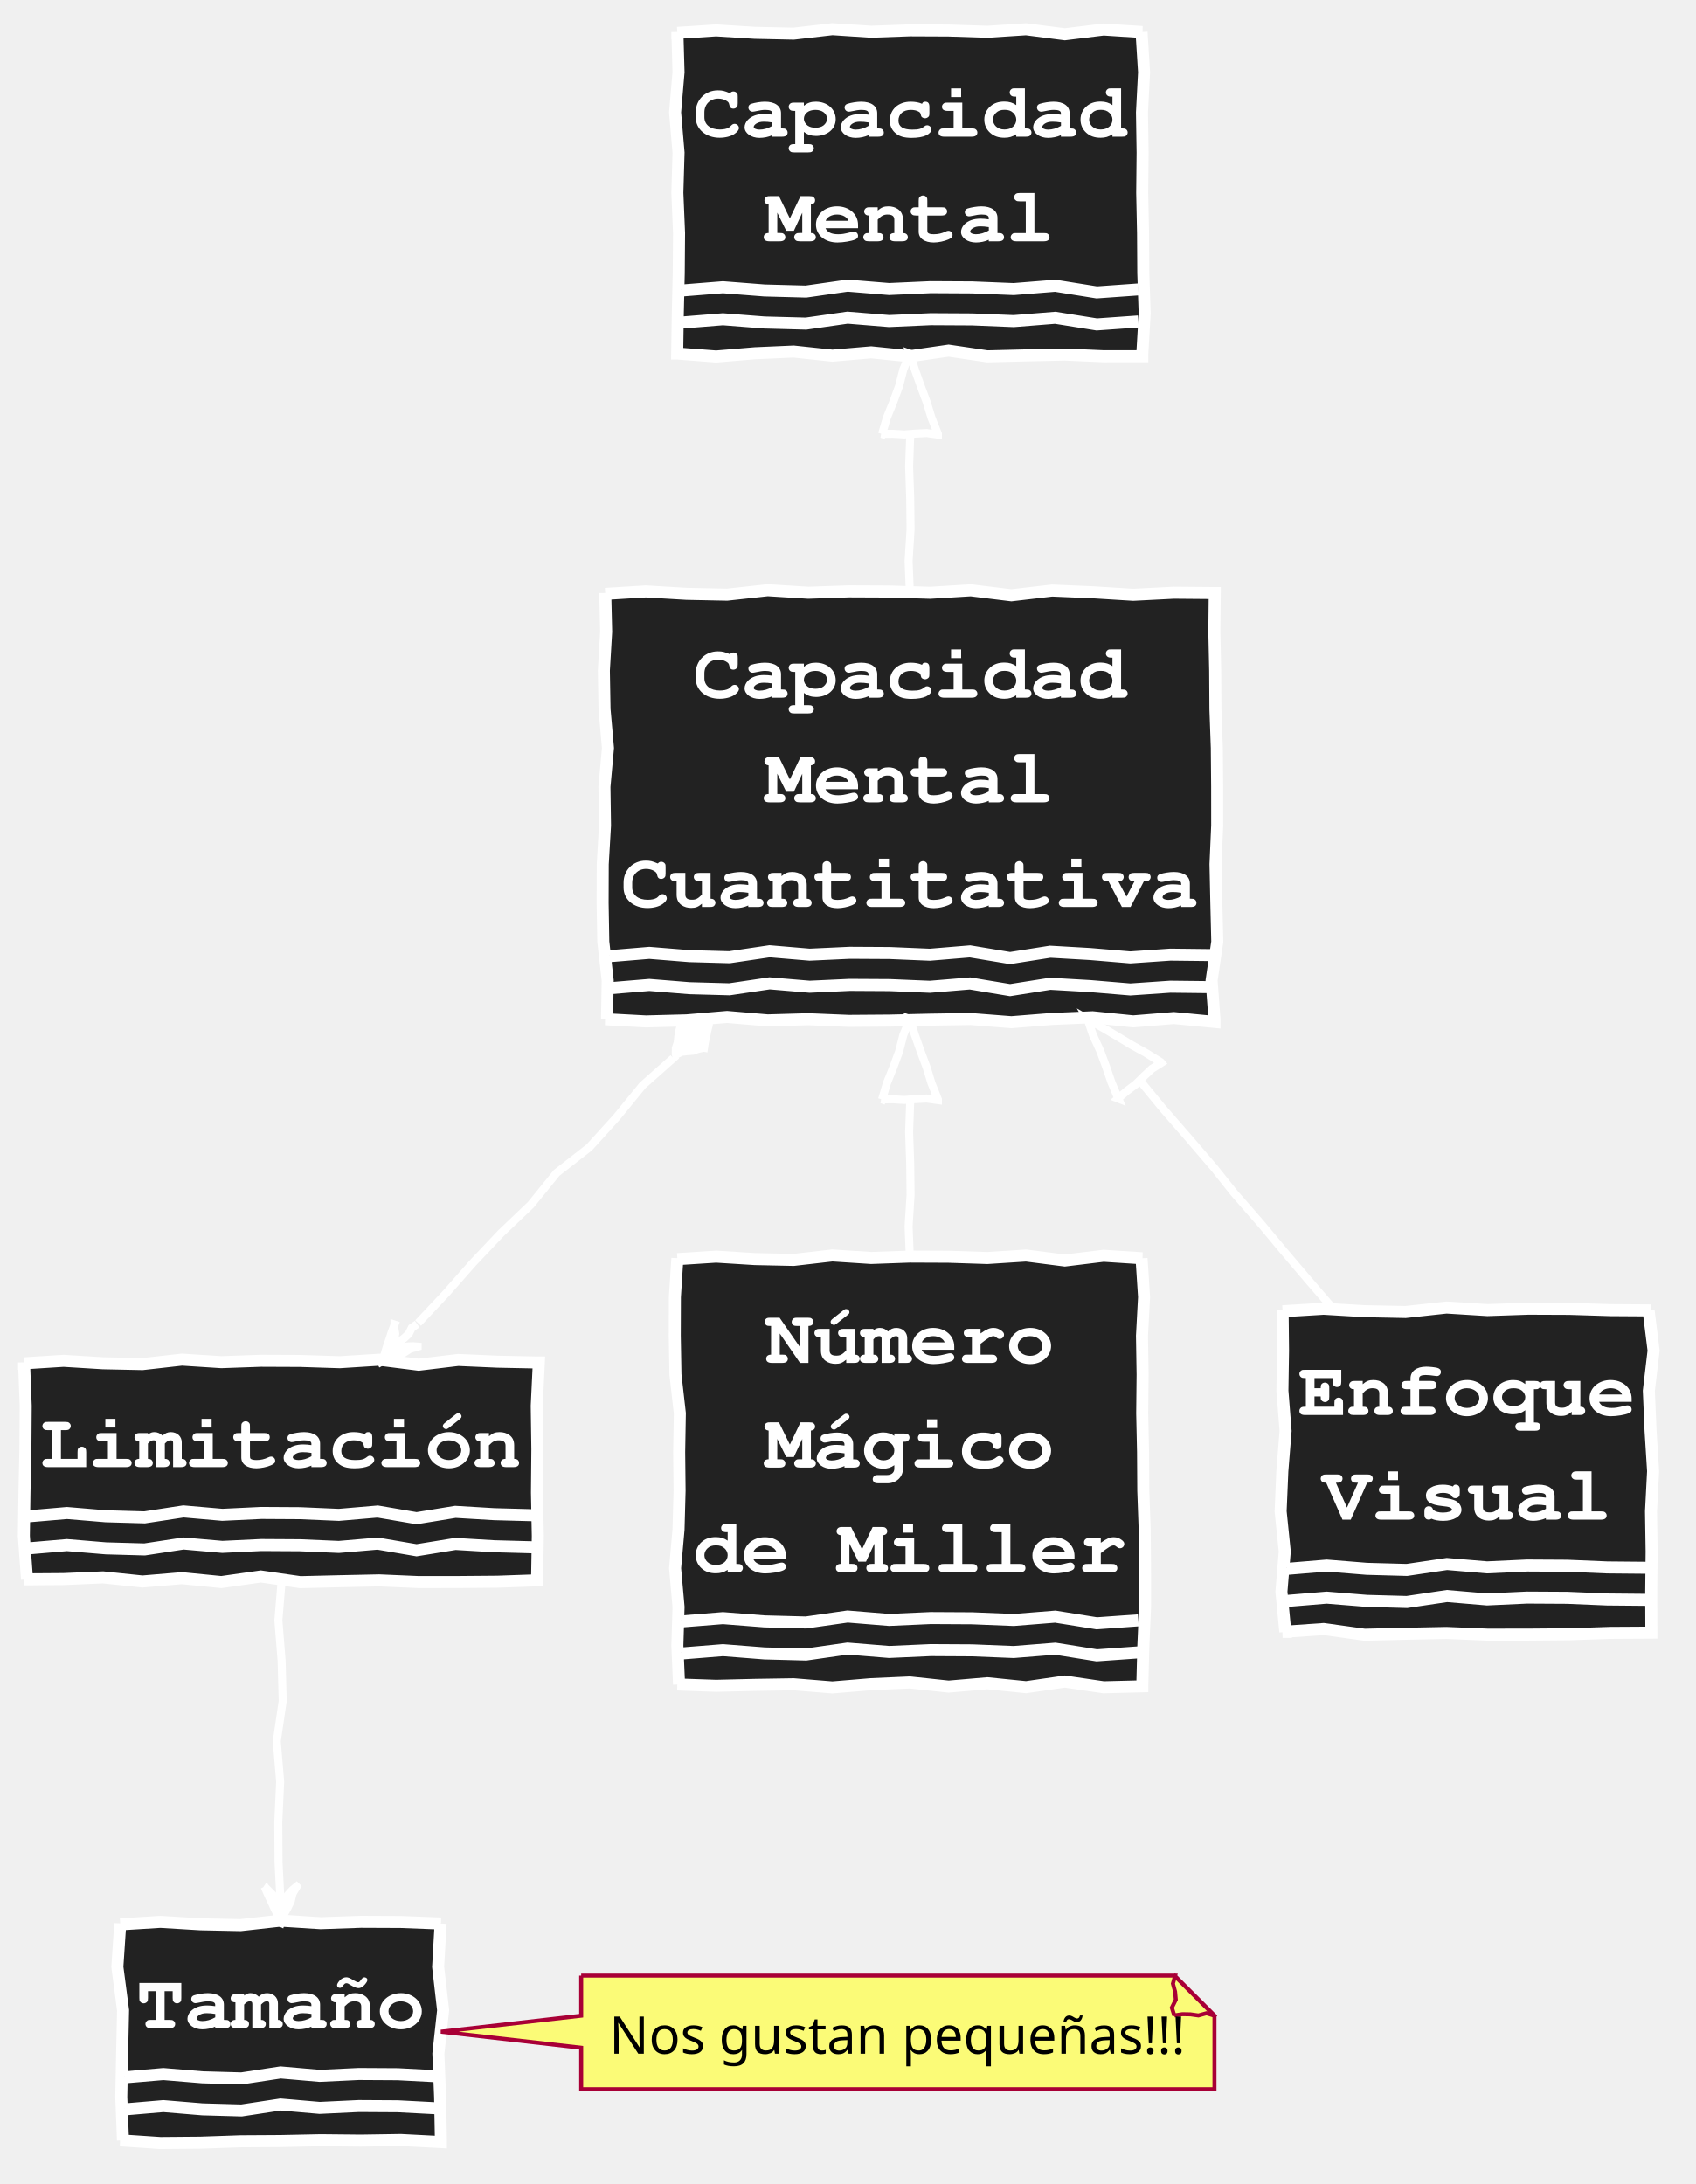
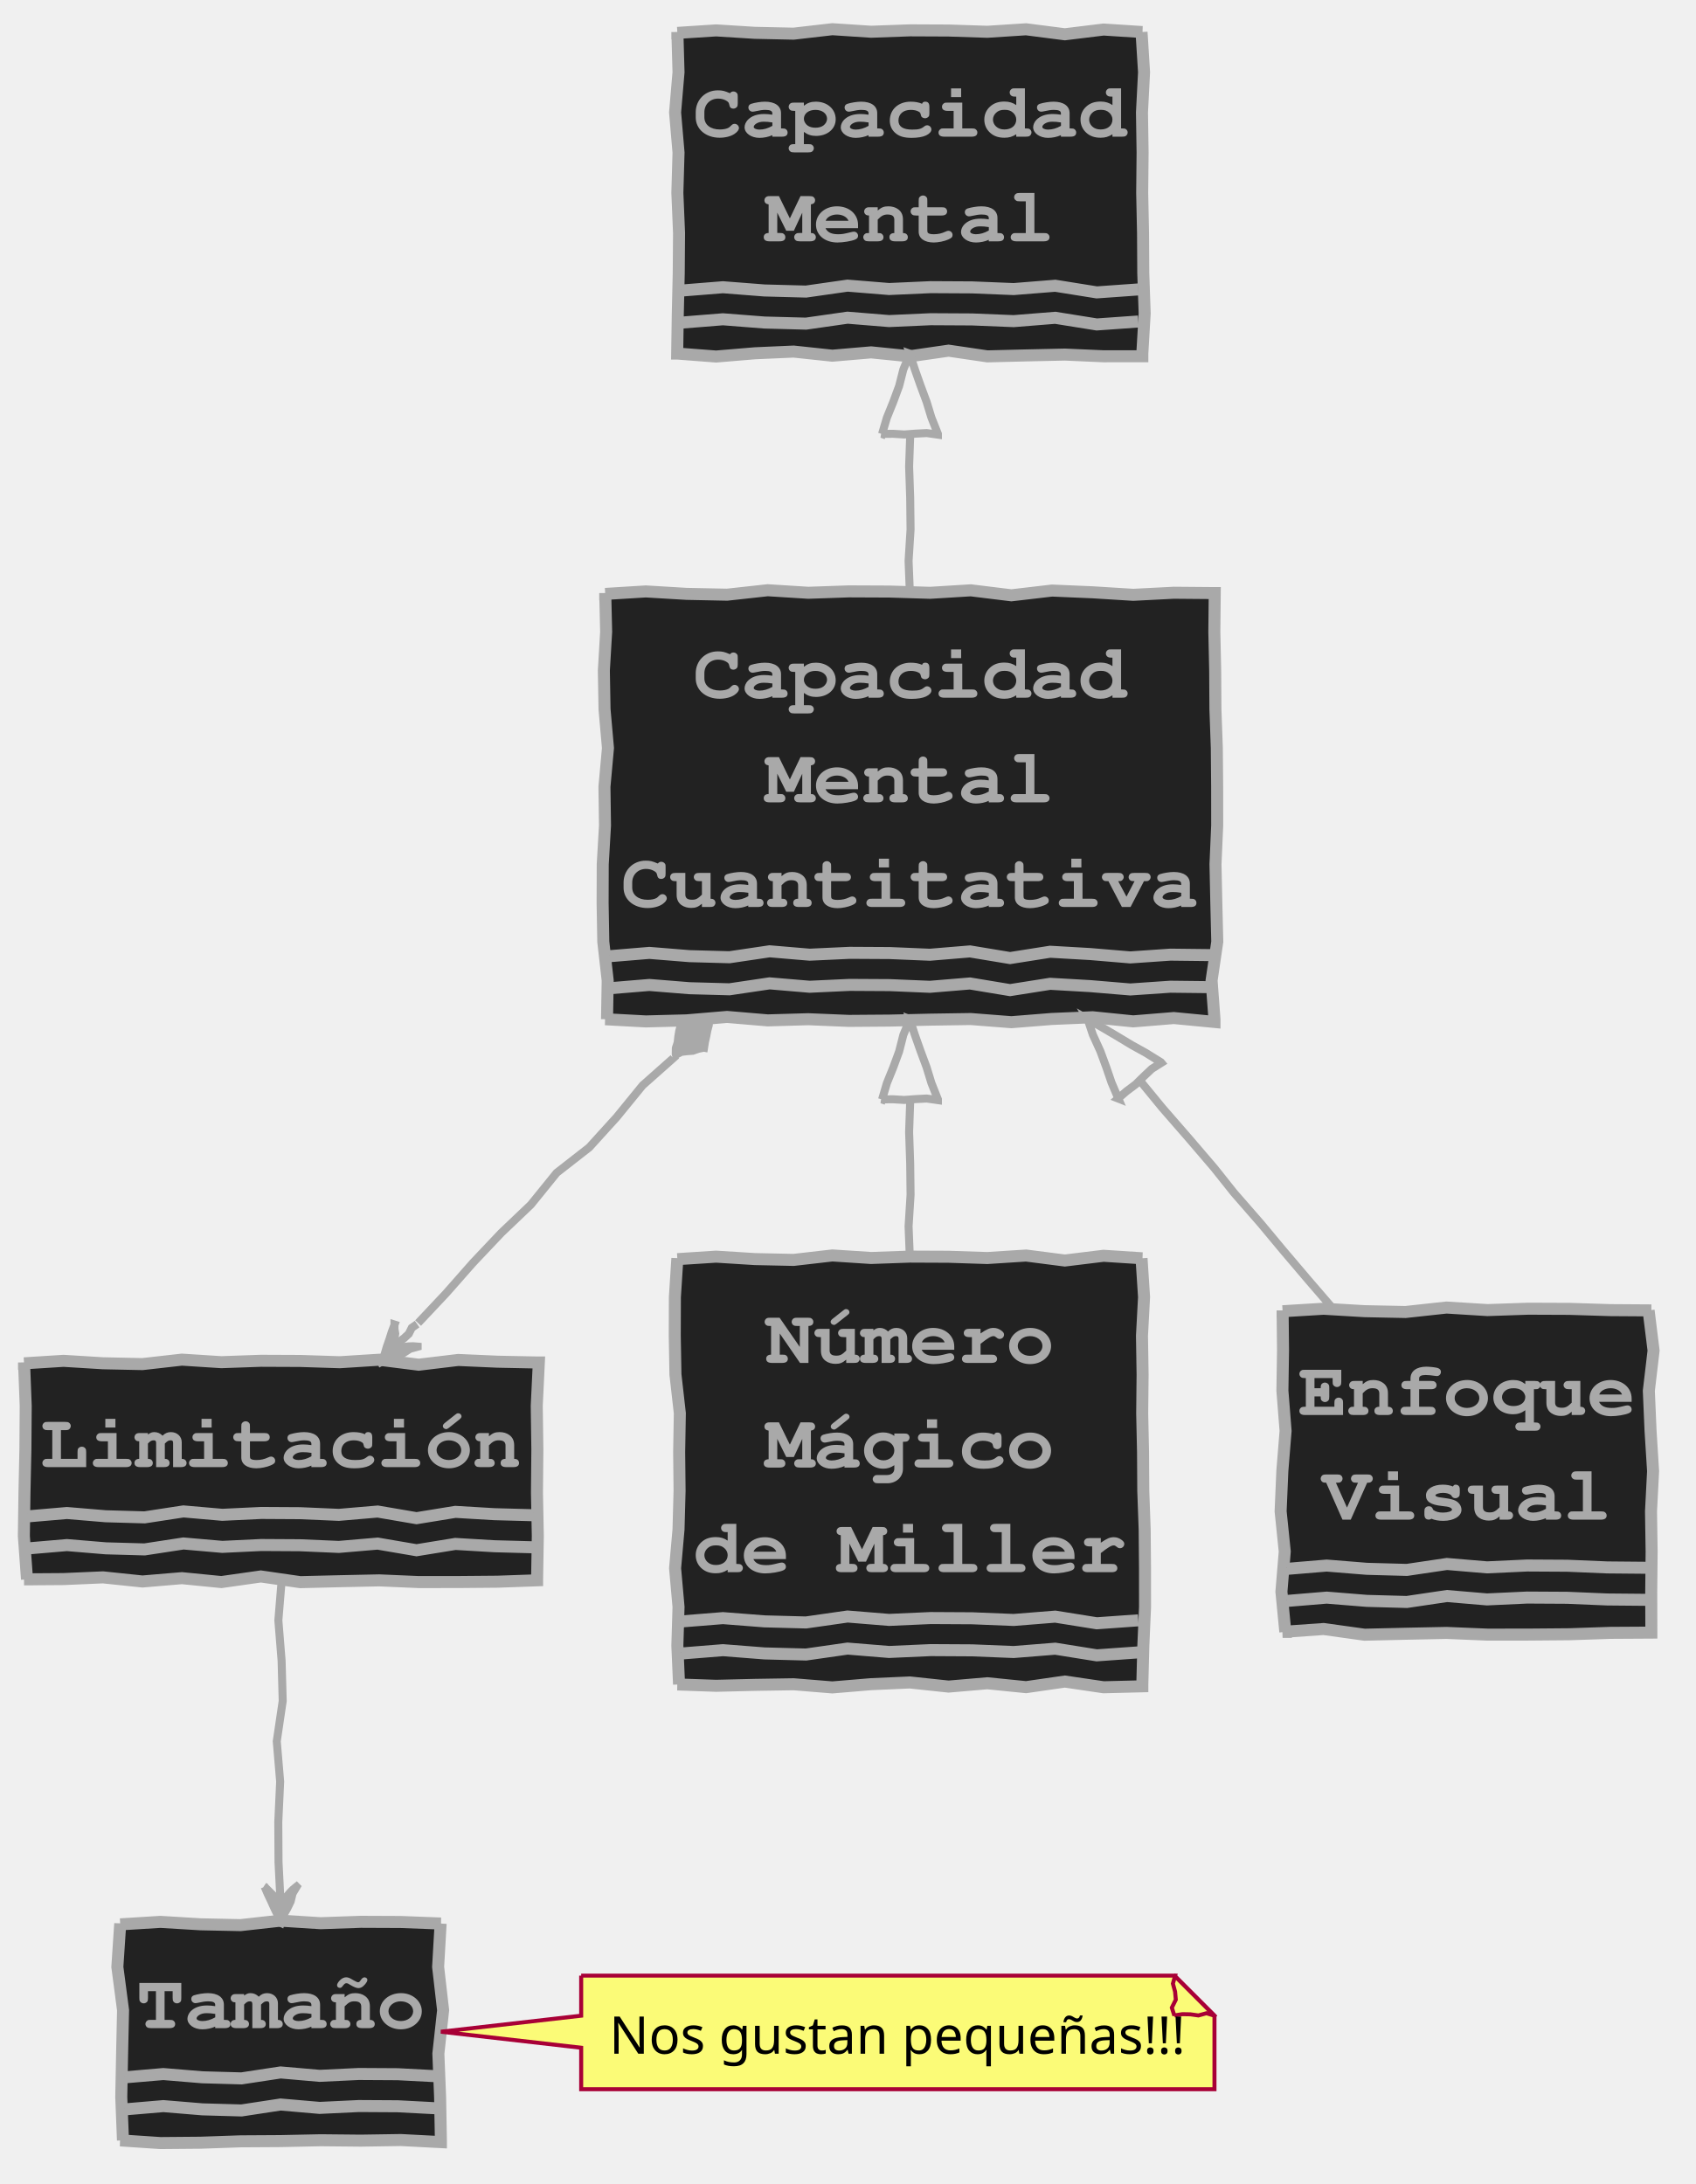
<svg xmlns="http://www.w3.org/2000/svg" contentScriptType="application/ecmascript" contentStyleType="text/css" height="545px" preserveAspectRatio="none" style="width:423px;height:545px;background:#222222;" version="1.1" viewBox="0 0 423 545" width="423px" zoomAndPan="magnify">
  <defs />
  <g>
-     <polygon fill="#222222" points="169,8,169,8.21,178.667,7.586,188.333,8.193,198,8.4,207.667,7.287,217.333,7.922,227,7.574,236.667,7.617,246.333,7.932,256,7.309,265.667,8.554,275.333,7.37,285,8,284.802,8,285.432,18.028,284.914,28.057,285.068,38.085,284.968,48.113,285.178,58.142,285.239,68.17,285.586,78.198,285,88.227,285,88.898,275.333,88.906,265.667,88.481,256,88.69,246.333,88.929,236.667,87.505,227,88.905,217.333,87.93,207.667,88.76,198,87.731,188.333,88.158,178.667,88.968,169,88.227,168.951,88.227,169.105,78.198,169.339,68.17,169.416,58.142,168.996,48.113,169.287,38.085,168.428,28.057,169.284,18.028,169,8" style="stroke: #FFFFFF; stroke-width: 3.0;" />
-     <text fill="#FFFFFF" font-family="courier" font-size="20" font-weight="bold" lengthAdjust="spacingAndGlyphs" textLength="108" x="173" y="34.107">Capacidad</text>
-     <text fill="#FFFFFF" font-family="courier" font-size="20" font-weight="bold" lengthAdjust="spacingAndGlyphs" textLength="72" x="191" y="60.221">Mental</text>
-     <path d="M170,72.227 L170,72.507 L180.364,71.674 L190.727,72.484 L201.091,72.76 L211.454,71.275 L221.818,72.123 L232.182,71.658 L242.546,71.715 L252.909,72.136 L263.273,71.305 L273.636,72.965 L284,72.227 " fill="#222222" style="stroke: #FFFFFF; stroke-width: 3.0;" />
-     <path d="M170,80.227 L170,80.507 L180.364,79.674 L190.727,80.484 L201.091,80.76 L211.454,79.275 L221.818,80.123 L232.182,79.658 L242.546,79.715 L252.909,80.136 L263.273,79.305 L273.636,80.965 L284,80.227 " fill="#222222" style="stroke: #FFFFFF; stroke-width: 3.0;" />
-     <polygon fill="#222222" points="6,340,6,340.21,15.846,339.586,25.692,340.193,35.538,340.4,45.385,339.287,55.231,339.922,65.077,339.574,74.923,339.616,84.769,339.932,94.615,339.309,104.462,340.554,114.308,339.37,124.154,339.802,134,340,134.432,340,133.914,350.823,134.068,361.645,133.968,372.468,134.179,383.291,134,394.113,134,394.352,124.154,394.699,114.308,394.784,104.462,394.793,94.615,394.368,84.769,394.577,74.923,394.815,65.077,393.392,55.231,394.792,45.385,393.817,35.538,394.647,25.692,393.618,15.846,394.045,6,394.113,6.742,394.113,5.951,383.291,6.105,372.468,6.339,361.645,6.416,350.823,6,340" style="stroke: #FFFFFF; stroke-width: 3.0;" />
-     <text fill="#FFFFFF" font-family="courier" font-size="20" font-weight="bold" lengthAdjust="spacingAndGlyphs" textLength="120" x="10" y="366.107">Limitación</text>
-     <path d="M7,378.113 L7,378.394 L16.692,377.561 L26.385,378.371 L36.077,378.646 L45.769,377.162 L55.462,378.01 L65.154,377.545 L74.846,377.602 L84.538,378.022 L94.231,377.192 L103.923,378.851 L113.615,377.273 L123.308,377.85 L133,378.113 " fill="#222222" style="stroke: #FFFFFF; stroke-width: 3.0;" />
-     <path d="M7,386.113 L7,386.394 L16.692,385.561 L26.385,386.371 L36.077,386.646 L45.769,385.162 L55.462,386.01 L65.154,385.545 L74.846,385.602 L84.538,386.022 L94.231,385.192 L103.923,386.851 L113.615,385.273 L123.308,385.85 L133,386.113 " fill="#222222" style="stroke: #FFFFFF; stroke-width: 3.0;" />
-     <polygon fill="#222222" points="151,148,151,148.21,161.133,147.586,171.267,148.193,181.4,148.4,191.533,147.287,201.667,147.922,211.8,147.573,221.933,147.617,232.067,147.932,242.2,147.309,252.333,148.554,262.467,147.37,272.6,147.802,282.733,148.432,292.867,147.914,303,148,303.068,148,302.968,157.667,303.178,167.334,303.239,177.002,303.586,186.669,303.671,196.336,303.679,206.004,303.255,215.671,303.464,225.338,303.702,235.005,302.279,244.673,303,254.34,303,255.018,292.867,254.043,282.733,254.874,272.6,253.845,262.467,254.271,252.333,255.081,242.2,254.291,232.067,254.445,221.933,254.679,211.8,254.756,201.667,254.336,191.533,254.627,181.4,253.767,171.267,254.624,161.133,254.888,151,254.34,151.445,254.34,151.613,244.673,150.517,235.005,150.348,225.338,150.379,215.671,150.941,206.004,150.804,196.336,151.681,186.669,150.825,177.002,150.657,167.334,151.228,157.667,151,148" style="stroke: #FFFFFF; stroke-width: 3.0;" />
-     <text fill="#FFFFFF" font-family="courier" font-size="20" font-weight="bold" lengthAdjust="spacingAndGlyphs" textLength="108" x="173" y="174.107">Capacidad</text>
-     <text fill="#FFFFFF" font-family="courier" font-size="20" font-weight="bold" lengthAdjust="spacingAndGlyphs" textLength="72" x="191" y="200.221">Mental</text>
-     <text fill="#FFFFFF" font-family="courier" font-size="20" font-weight="bold" lengthAdjust="spacingAndGlyphs" textLength="144" x="155" y="226.334">Cuantitativa</text>
-     <path d="M152,238.34 L152,238.62 L162,237.787 L172,238.598 L182,238.873 L192,237.389 L202,238.236 L212,237.771 L222,237.828 L232,238.249 L242,237.418 L252,239.078 L262,237.5 L272,238.076 L282,238.916 L292,238.226 L302,238.34 " fill="#222222" style="stroke: #FFFFFF; stroke-width: 3.0;" />
-     <path d="M152,246.34 L152,246.62 L162,245.787 L172,246.598 L182,246.873 L192,245.389 L202,246.236 L212,245.771 L222,245.828 L232,246.249 L242,245.418 L252,247.078 L262,245.5 L272,246.076 L282,246.916 L292,246.226 L302,246.34 " fill="#222222" style="stroke: #FFFFFF; stroke-width: 3.0;" />
-     <polygon fill="#222222" points="169,314,169,314.21,178.667,313.586,188.333,314.193,198,314.4,207.667,313.287,217.333,313.922,227,313.574,236.667,313.616,246.333,313.932,256,313.309,265.667,314.554,275.333,313.37,285,314,284.802,314,285.432,323.667,284.914,333.334,285.068,343.002,284.968,352.669,285.178,362.336,285.239,372.004,285.586,381.671,285.671,391.338,285.679,401.005,285.255,410.673,285,420.34,285,420.803,275.333,421.042,265.667,419.619,256,421.018,246.333,420.043,236.667,420.874,227,419.845,217.333,420.271,207.667,421.081,198,420.291,188.333,420.445,178.667,420.678,169,420.34,169.416,420.34,168.996,410.673,169.287,401.005,168.428,391.338,169.284,381.671,169.548,372.004,169.445,362.336,169.613,352.669,168.517,343.002,168.348,333.334,168.379,323.667,169,314" style="stroke: #FFFFFF; stroke-width: 3.0;" />
-     <text fill="#FFFFFF" font-family="courier" font-size="20" font-weight="bold" lengthAdjust="spacingAndGlyphs" textLength="72" x="191" y="340.107">Número</text>
-     <text fill="#FFFFFF" font-family="courier" font-size="20" font-weight="bold" lengthAdjust="spacingAndGlyphs" textLength="72" x="191" y="366.221">Mágico</text>
-     <text fill="#FFFFFF" font-family="courier" font-size="20" font-weight="bold" lengthAdjust="spacingAndGlyphs" textLength="108" x="173" y="392.334">de Miller</text>
-     <path d="M170,404.34 L170,404.62 L180.364,403.787 L190.727,404.598 L201.091,404.873 L211.454,403.389 L221.818,404.236 L232.182,403.771 L242.546,403.829 L252.909,404.249 L263.273,403.418 L273.636,405.078 L284,404.34 " fill="#222222" style="stroke: #FFFFFF; stroke-width: 3.0;" />
-     <path d="M170,412.34 L170,412.62 L180.364,411.787 L190.727,412.598 L201.091,412.873 L211.454,411.389 L221.818,412.236 L232.182,411.771 L242.546,411.829 L252.909,412.249 L263.273,411.418 L273.636,413.078 L284,412.34 " fill="#222222" style="stroke: #FFFFFF; stroke-width: 3.0;" />
-     <polygon fill="#222222" points="320,327,320,327.21,330.222,326.586,340.444,327.193,350.667,327.4,360.889,326.287,371.111,326.922,381.333,326.574,391.556,326.616,401.778,326.932,412,327,411.309,327,412.554,337.028,411.37,347.057,411.802,357.085,412.432,367.113,411.914,377.142,412.068,387.17,411.968,397.198,412,407.227,412,407.405,401.778,407.466,391.556,407.812,381.333,407.898,371.111,407.906,360.889,407.481,350.667,407.69,340.444,407.929,330.222,406.505,320,407.227,320.678,407.227,319.704,397.198,320.534,387.17,319.505,377.142,319.932,367.113,320.742,357.085,319.951,347.057,320.105,337.028,320,327" style="stroke: #FFFFFF; stroke-width: 3.0;" />
-     <text fill="#FFFFFF" font-family="courier" font-size="20" font-weight="bold" lengthAdjust="spacingAndGlyphs" textLength="84" x="324" y="353.107">Enfoque</text>
-     <text fill="#FFFFFF" font-family="courier" font-size="20" font-weight="bold" lengthAdjust="spacingAndGlyphs" textLength="72" x="330" y="379.221">Visual</text>
-     <path d="M321,391.227 L321,391.507 L331,390.674 L341,391.484 L351,391.76 L361,390.275 L371,391.123 L381,390.658 L391,390.715 L401,391.136 L411,391.227 " fill="#222222" style="stroke: #FFFFFF; stroke-width: 3.0;" />
-     <path d="M321,399.227 L321,399.507 L331,398.674 L341,399.484 L351,399.76 L361,398.275 L371,399.123 L381,398.658 L391,398.715 L401,399.136 L411,399.227 " fill="#222222" style="stroke: #FFFFFF; stroke-width: 3.0;" />
-     <polygon fill="#222222" points="30,480,30,480.21,40,479.586,50,480.193,60,480.4,70,479.287,80,479.922,90,479.574,100,479.616,110,480,109.932,480,109.309,490.823,110.554,501.645,109.37,512.468,109.802,523.291,110,534.113,110,534.545,100,534.028,90,534.182,80,534.081,70,534.292,60,534.352,50,534.699,40,534.784,30,534.113,30.679,534.113,30.255,523.291,30.464,512.468,30.702,501.645,29.279,490.823,30,480" style="stroke: #FFFFFF; stroke-width: 3.0;" />
-     <text fill="#FFFFFF" font-family="courier" font-size="20" font-weight="bold" lengthAdjust="spacingAndGlyphs" textLength="72" x="34" y="506.107">Tamaño</text>
-     <path d="M31,518.113 L31,518.394 L40.75,517.561 L50.5,518.371 L60.25,518.646 L70,517.162 L79.75,518.01 L89.5,517.545 L99.25,517.602 L109,518.113 " fill="#222222" style="stroke: #FFFFFF; stroke-width: 3.0;" />
-     <path d="M31,526.113 L31,526.394 L40.75,525.561 L50.5,526.371 L60.25,526.646 L70,525.162 L79.75,526.01 L89.5,525.545 L99.25,525.602 L109,526.113 " fill="#222222" style="stroke: #FFFFFF; stroke-width: 3.0;" />
+     <polygon fill="#222222" points="169,8,169,8.21,178.667,7.586,188.333,8.193,198,8.4,207.667,7.287,217.333,7.922,227,7.574,236.667,7.617,246.333,7.932,256,7.309,265.667,8.554,275.333,7.37,285,8,284.802,8,285.432,18.028,284.914,28.057,285.068,38.085,284.968,48.113,285.178,58.142,285.239,68.17,285.586,78.198,285,88.227,285,88.898,275.333,88.906,265.667,88.481,256,88.69,246.333,88.929,236.667,87.505,227,88.905,217.333,87.93,207.667,88.76,198,87.731,188.333,88.158,178.667,88.968,169,88.227,168.951,88.227,169.105,78.198,169.339,68.17,169.416,58.142,168.996,48.113,169.287,38.085,168.428,28.057,169.284,18.028,169,8" style="stroke: #A9A9A9; stroke-width: 3.0;" />
+     <text fill="#A9A9A9" font-family="courier" font-size="20" font-weight="bold" lengthAdjust="spacingAndGlyphs" textLength="108" x="173" y="34.107">Capacidad</text>
+     <text fill="#A9A9A9" font-family="courier" font-size="20" font-weight="bold" lengthAdjust="spacingAndGlyphs" textLength="72" x="191" y="60.221">Mental</text>
+     <path d="M170,72.227 L170,72.507 L180.364,71.674 L190.727,72.484 L201.091,72.76 L211.454,71.275 L221.818,72.123 L232.182,71.658 L242.546,71.715 L252.909,72.136 L263.273,71.305 L273.636,72.965 L284,72.227 " fill="#222222" style="stroke: #A9A9A9; stroke-width: 3.0;" />
+     <path d="M170,80.227 L170,80.507 L180.364,79.674 L190.727,80.484 L201.091,80.76 L211.454,79.275 L221.818,80.123 L232.182,79.658 L242.546,79.715 L252.909,80.136 L263.273,79.305 L273.636,80.965 L284,80.227 " fill="#222222" style="stroke: #A9A9A9; stroke-width: 3.0;" />
+     <polygon fill="#222222" points="6,340,6,340.21,15.846,339.586,25.692,340.193,35.538,340.4,45.385,339.287,55.231,339.922,65.077,339.574,74.923,339.616,84.769,339.932,94.615,339.309,104.462,340.554,114.308,339.37,124.154,339.802,134,340,134.432,340,133.914,350.823,134.068,361.645,133.968,372.468,134.179,383.291,134,394.113,134,394.352,124.154,394.699,114.308,394.784,104.462,394.793,94.615,394.368,84.769,394.577,74.923,394.815,65.077,393.392,55.231,394.792,45.385,393.817,35.538,394.647,25.692,393.618,15.846,394.045,6,394.113,6.742,394.113,5.951,383.291,6.105,372.468,6.339,361.645,6.416,350.823,6,340" style="stroke: #A9A9A9; stroke-width: 3.0;" />
+     <text fill="#A9A9A9" font-family="courier" font-size="20" font-weight="bold" lengthAdjust="spacingAndGlyphs" textLength="120" x="10" y="366.107">Limitación</text>
+     <path d="M7,378.113 L7,378.394 L16.692,377.561 L26.385,378.371 L36.077,378.646 L45.769,377.162 L55.462,378.01 L65.154,377.545 L74.846,377.602 L84.538,378.022 L94.231,377.192 L103.923,378.851 L113.615,377.273 L123.308,377.85 L133,378.113 " fill="#222222" style="stroke: #A9A9A9; stroke-width: 3.0;" />
+     <path d="M7,386.113 L7,386.394 L16.692,385.561 L26.385,386.371 L36.077,386.646 L45.769,385.162 L55.462,386.01 L65.154,385.545 L74.846,385.602 L84.538,386.022 L94.231,385.192 L103.923,386.851 L113.615,385.273 L123.308,385.85 L133,386.113 " fill="#222222" style="stroke: #A9A9A9; stroke-width: 3.0;" />
+     <polygon fill="#222222" points="151,148,151,148.21,161.133,147.586,171.267,148.193,181.4,148.4,191.533,147.287,201.667,147.922,211.8,147.573,221.933,147.617,232.067,147.932,242.2,147.309,252.333,148.554,262.467,147.37,272.6,147.802,282.733,148.432,292.867,147.914,303,148,303.068,148,302.968,157.667,303.178,167.334,303.239,177.002,303.586,186.669,303.671,196.336,303.679,206.004,303.255,215.671,303.464,225.338,303.702,235.005,302.279,244.673,303,254.34,303,255.018,292.867,254.043,282.733,254.874,272.6,253.845,262.467,254.271,252.333,255.081,242.2,254.291,232.067,254.445,221.933,254.679,211.8,254.756,201.667,254.336,191.533,254.627,181.4,253.767,171.267,254.624,161.133,254.888,151,254.34,151.445,254.34,151.613,244.673,150.517,235.005,150.348,225.338,150.379,215.671,150.941,206.004,150.804,196.336,151.681,186.669,150.825,177.002,150.657,167.334,151.228,157.667,151,148" style="stroke: #A9A9A9; stroke-width: 3.0;" />
+     <text fill="#A9A9A9" font-family="courier" font-size="20" font-weight="bold" lengthAdjust="spacingAndGlyphs" textLength="108" x="173" y="174.107">Capacidad</text>
+     <text fill="#A9A9A9" font-family="courier" font-size="20" font-weight="bold" lengthAdjust="spacingAndGlyphs" textLength="72" x="191" y="200.221">Mental</text>
+     <text fill="#A9A9A9" font-family="courier" font-size="20" font-weight="bold" lengthAdjust="spacingAndGlyphs" textLength="144" x="155" y="226.334">Cuantitativa</text>
+     <path d="M152,238.34 L152,238.62 L162,237.787 L172,238.598 L182,238.873 L192,237.389 L202,238.236 L212,237.771 L222,237.828 L232,238.249 L242,237.418 L252,239.078 L262,237.5 L272,238.076 L282,238.916 L292,238.226 L302,238.34 " fill="#222222" style="stroke: #A9A9A9; stroke-width: 3.0;" />
+     <path d="M152,246.34 L152,246.62 L162,245.787 L172,246.598 L182,246.873 L192,245.389 L202,246.236 L212,245.771 L222,245.828 L232,246.249 L242,245.418 L252,247.078 L262,245.5 L272,246.076 L282,246.916 L292,246.226 L302,246.34 " fill="#222222" style="stroke: #A9A9A9; stroke-width: 3.0;" />
+     <polygon fill="#222222" points="169,314,169,314.21,178.667,313.586,188.333,314.193,198,314.4,207.667,313.287,217.333,313.922,227,313.574,236.667,313.616,246.333,313.932,256,313.309,265.667,314.554,275.333,313.37,285,314,284.802,314,285.432,323.667,284.914,333.334,285.068,343.002,284.968,352.669,285.178,362.336,285.239,372.004,285.586,381.671,285.671,391.338,285.679,401.005,285.255,410.673,285,420.34,285,420.803,275.333,421.042,265.667,419.619,256,421.018,246.333,420.043,236.667,420.874,227,419.845,217.333,420.271,207.667,421.081,198,420.291,188.333,420.445,178.667,420.678,169,420.34,169.416,420.34,168.996,410.673,169.287,401.005,168.428,391.338,169.284,381.671,169.548,372.004,169.445,362.336,169.613,352.669,168.517,343.002,168.348,333.334,168.379,323.667,169,314" style="stroke: #A9A9A9; stroke-width: 3.0;" />
+     <text fill="#A9A9A9" font-family="courier" font-size="20" font-weight="bold" lengthAdjust="spacingAndGlyphs" textLength="72" x="191" y="340.107">Número</text>
+     <text fill="#A9A9A9" font-family="courier" font-size="20" font-weight="bold" lengthAdjust="spacingAndGlyphs" textLength="72" x="191" y="366.221">Mágico</text>
+     <text fill="#A9A9A9" font-family="courier" font-size="20" font-weight="bold" lengthAdjust="spacingAndGlyphs" textLength="108" x="173" y="392.334">de Miller</text>
+     <path d="M170,404.34 L170,404.62 L180.364,403.787 L190.727,404.598 L201.091,404.873 L211.454,403.389 L221.818,404.236 L232.182,403.771 L242.546,403.829 L252.909,404.249 L263.273,403.418 L273.636,405.078 L284,404.34 " fill="#222222" style="stroke: #A9A9A9; stroke-width: 3.0;" />
+     <path d="M170,412.34 L170,412.62 L180.364,411.787 L190.727,412.598 L201.091,412.873 L211.454,411.389 L221.818,412.236 L232.182,411.771 L242.546,411.829 L252.909,412.249 L263.273,411.418 L273.636,413.078 L284,412.34 " fill="#222222" style="stroke: #A9A9A9; stroke-width: 3.0;" />
+     <polygon fill="#222222" points="320,327,320,327.21,330.222,326.586,340.444,327.193,350.667,327.4,360.889,326.287,371.111,326.922,381.333,326.574,391.556,326.616,401.778,326.932,412,327,411.309,327,412.554,337.028,411.37,347.057,411.802,357.085,412.432,367.113,411.914,377.142,412.068,387.17,411.968,397.198,412,407.227,412,407.405,401.778,407.466,391.556,407.812,381.333,407.898,371.111,407.906,360.889,407.481,350.667,407.69,340.444,407.929,330.222,406.505,320,407.227,320.678,407.227,319.704,397.198,320.534,387.17,319.505,377.142,319.932,367.113,320.742,357.085,319.951,347.057,320.105,337.028,320,327" style="stroke: #A9A9A9; stroke-width: 3.0;" />
+     <text fill="#A9A9A9" font-family="courier" font-size="20" font-weight="bold" lengthAdjust="spacingAndGlyphs" textLength="84" x="324" y="353.107">Enfoque</text>
+     <text fill="#A9A9A9" font-family="courier" font-size="20" font-weight="bold" lengthAdjust="spacingAndGlyphs" textLength="72" x="330" y="379.221">Visual</text>
+     <path d="M321,391.227 L321,391.507 L331,390.674 L341,391.484 L351,391.76 L361,390.275 L371,391.123 L381,390.658 L391,390.715 L401,391.136 L411,391.227 " fill="#222222" style="stroke: #A9A9A9; stroke-width: 3.0;" />
+     <path d="M321,399.227 L321,399.507 L331,398.674 L341,399.484 L351,399.76 L361,398.275 L371,399.123 L381,398.658 L391,398.715 L401,399.136 L411,399.227 " fill="#222222" style="stroke: #A9A9A9; stroke-width: 3.0;" />
+     <polygon fill="#222222" points="30,480,30,480.21,40,479.586,50,480.193,60,480.4,70,479.287,80,479.922,90,479.574,100,479.616,110,480,109.932,480,109.309,490.823,110.554,501.645,109.37,512.468,109.802,523.291,110,534.113,110,534.545,100,534.028,90,534.182,80,534.081,70,534.292,60,534.352,50,534.699,40,534.784,30,534.113,30.679,534.113,30.255,523.291,30.464,512.468,30.702,501.645,29.279,490.823,30,480" style="stroke: #A9A9A9; stroke-width: 3.0;" />
+     <text fill="#A9A9A9" font-family="courier" font-size="20" font-weight="bold" lengthAdjust="spacingAndGlyphs" textLength="72" x="34" y="506.107">Tamaño</text>
+     <path d="M31,518.113 L31,518.394 L40.75,517.561 L50.5,518.371 L60.25,518.646 L70,517.162 L79.75,518.01 L89.5,517.545 L99.25,517.602 L109,518.113 " fill="#222222" style="stroke: #A9A9A9; stroke-width: 3.0;" />
+     <path d="M31,526.113 L31,526.394 L40.75,525.561 L50.5,526.371 L60.25,526.646 L70,525.162 L79.75,526.01 L89.5,525.545 L99.25,525.602 L109,526.113 " fill="#222222" style="stroke: #A9A9A9; stroke-width: 3.0;" />
    <path d="M145,493 L145,503 L110.004,507 L145,511 L145,521.352 A0,0 0 0 0 145,521.352 L303,521.352 A0,0 0 0 0 303,521.352 L303,503 L293,493 L145,493 A0,0 0 0 0 145,493 " fill="#FBFB77" style="stroke: #A80036; stroke-width: 1.0;" />
    <path d="M293,493 L293.187,493 L292.632,495 L293.172,497 L293.355,499 L292.366,501 L293,503 L293,502.931 L295,502.621 L297,502.659 L299,502.939 L301,502.385 L303,503 L303.348,503.348 L300.604,500.604 L298.876,498.876 L297.272,497.272 L294.946,494.946 L293,493 " fill="#FBFB77" style="stroke: #A80036; stroke-width: 1.0;" />
    <text fill="#000000" font-family="sans-serif" font-size="13" lengthAdjust="spacingAndGlyphs" textLength="135" x="152" y="512.495">Nos gustan pequeñas!!!</text>
-     <path d="M70,394.282 L70.28,394.282 L69.448,404.344 L70.258,414.406 L70.533,424.469 L69.049,434.531 L69.896,444.593 L69.431,454.655 L69.489,464.718 L70,474.78 " fill="none" style="stroke: #FFFFFF; stroke-width: 2.0;" />
-     <polygon fill="#FFFFFF" points="70,479.816,70.064,479.845,70.674,477.96,71.659,476.243,72.522,474.47,72.983,472.52,74,470.816,73.982,470.798,73.1,471.516,72.31,472.326,71.584,473.2,70.637,473.853,70,474.816,70.13,474.947,69.051,473.868,68.353,473.17,67.702,472.518,66.78,471.596,66,470.816,66.021,470.825,66.79,472.612,67.654,474.44,68.473,476.249,69.378,478.096,70,479.816" style="stroke: #FFFFFF; stroke-width: 2.0;" />
-     <path d="M227,108.55 L227.093,108.55 L226.816,116.407 L227.086,124.264 L227.178,132.122 L226.683,139.979 L227,147.836 " fill="none" style="stroke: #FFFFFF; stroke-width: 2.0;" />
-     <polygon fill="none" points="220,108.279,220.066,108.302,221.27,104.233,222.861,100.3,224.326,96.323,225.376,92.2,227,88.279,226.976,88.27,228.266,92.232,229.679,96.237,231.179,100.272,232.382,104.203,234,108.279,234,108.463,231.2,108.069,228.4,108.213,225.6,108.423,222.8,108.25,220,108.279" style="stroke: #FFFFFF; stroke-width: 2.0;" />
-     <path d="M167.772,263.869 L167.974,264.063 L160.322,270.852 L153.856,278.778 L147.004,286.334 L138.881,292.673 L132.442,300.625 L125.055,307.668 L118.045,315.074 L111.298,322.73 L104.312,330.158 " fill="none" style="stroke: #FFFFFF; stroke-width: 2.0;" />
-     <polygon fill="#FFFFFF" points="95.083,339.798,95.11,339.863,96.853,338.923,98.753,338.364,100.602,337.68,102.284,336.59,104.196,336.063,104.196,336.037,103.062,335.945,101.931,335.984,100.803,336.114,99.667,335.931,98.541,336.186,98.725,336.19,98.306,335.05,98.426,333.923,98.611,332.796,98.414,331.661,98.418,330.531,98.439,330.538,97.741,332.381,97.14,334.258,96.492,336.118,95.934,338.011,95.083,339.798" style="stroke: #FFFFFF; stroke-width: 2.0;" />
-     <path d="M98.541,336.186 L98.608,336.251 L99.514,334.903 L100.816,333.934 L101.989,332.842 L102.738,331.344 L104.073,330.408 " fill="#FFFFFF" style="stroke: #FFFFFF; stroke-width: 2.0;" />
-     <polygon fill="#FFFFFF" points="176.893,254.342,176.908,254.41,175.455,254.521,174.092,255.032,172.699,255.413,171.21,255.364,169.854,255.91,169.829,255.905,169.462,257.305,169.225,258.728,169.076,260.166,168.619,261.55,168.594,263.01,168.635,263.19,169.956,262.491,171.395,262.318,172.849,262.21,174.219,261.728,175.633,261.442,175.655,261.446,175.875,260.02,176.196,258.613,176.468,257.196,176.833,255.796,176.893,254.342" style="stroke: #FFFFFF; stroke-width: 2.0;" />
-     <path d="M227,274.638 L227.093,274.638 L226.816,282.485 L227.086,290.332 L227.178,298.18 L226.683,306.027 L227,313.874 " fill="none" style="stroke: #FFFFFF; stroke-width: 2.0;" />
-     <polygon fill="none" points="220,274.342,220.066,274.365,221.27,270.296,222.861,266.363,224.326,262.386,225.376,258.263,227,254.342,226.976,254.333,228.266,258.295,229.679,262.299,231.179,266.334,232.382,270.265,234,274.341,234,274.526,231.2,274.131,228.4,274.276,225.6,274.486,222.8,274.313,220,274.342" style="stroke: #FFFFFF; stroke-width: 2.0;" />
-     <path d="M284.334,269.646 L284.548,269.827 L289.976,276.443 L296.658,284.121 L302.931,291.453 L307.862,297.647 L314.572,305.349 L320.281,312.202 L326.388,319.393 L332.842,326.878 " fill="none" style="stroke: #FFFFFF; stroke-width: 2.0;" />
-     <polygon fill="none" points="278.954,274.125,279.019,274.15,277.307,270.119,275.978,266.235,274.524,262.303,272.659,258.213,271.363,254.342,271.35,254.32,274.945,256.366,278.607,258.524,282.314,260.761,285.863,262.728,289.634,265.073,289.753,265.214,287.362,266.723,285.319,268.644,283.319,270.614,281.072,272.293,278.954,274.125" style="stroke: #FFFFFF; stroke-width: 2.0;" />
+     <path d="M70,394.282 L70.28,394.282 L69.448,404.344 L70.258,414.406 L70.533,424.469 L69.049,434.531 L69.896,444.593 L69.431,454.655 L69.489,464.718 L70,474.78 " fill="none" style="stroke: #A9A9A9; stroke-width: 2.0;" />
+     <polygon fill="#A9A9A9" points="70,479.816,70.064,479.845,70.674,477.96,71.659,476.243,72.522,474.47,72.983,472.52,74,470.816,73.982,470.798,73.1,471.516,72.31,472.326,71.584,473.2,70.637,473.853,70,474.816,70.13,474.947,69.051,473.868,68.353,473.17,67.702,472.518,66.78,471.596,66,470.816,66.021,470.825,66.79,472.612,67.654,474.44,68.473,476.249,69.378,478.096,70,479.816" style="stroke: #A9A9A9; stroke-width: 2.0;" />
+     <path d="M227,108.55 L227.093,108.55 L226.816,116.407 L227.086,124.264 L227.178,132.122 L226.683,139.979 L227,147.836 " fill="none" style="stroke: #A9A9A9; stroke-width: 2.0;" />
+     <polygon fill="none" points="220,108.279,220.066,108.302,221.27,104.233,222.861,100.3,224.326,96.323,225.376,92.2,227,88.279,226.976,88.27,228.266,92.232,229.679,96.237,231.179,100.272,232.382,104.203,234,108.279,234,108.463,231.2,108.069,228.4,108.213,225.6,108.423,222.8,108.25,220,108.279" style="stroke: #A9A9A9; stroke-width: 2.0;" />
+     <path d="M167.772,263.869 L167.974,264.063 L160.322,270.852 L153.856,278.778 L147.004,286.334 L138.881,292.673 L132.442,300.625 L125.055,307.668 L118.045,315.074 L111.298,322.73 L104.312,330.158 " fill="none" style="stroke: #A9A9A9; stroke-width: 2.0;" />
+     <polygon fill="#A9A9A9" points="95.083,339.798,95.11,339.863,96.853,338.923,98.753,338.364,100.602,337.68,102.284,336.59,104.196,336.063,104.196,336.037,103.062,335.945,101.931,335.984,100.803,336.114,99.667,335.931,98.541,336.186,98.725,336.19,98.306,335.05,98.426,333.923,98.611,332.796,98.414,331.661,98.418,330.531,98.439,330.538,97.741,332.381,97.14,334.258,96.492,336.118,95.934,338.011,95.083,339.798" style="stroke: #A9A9A9; stroke-width: 2.0;" />
+     <path d="M98.541,336.186 L98.608,336.251 L99.514,334.903 L100.816,333.934 L101.989,332.842 L102.738,331.344 L104.073,330.408 " fill="#A9A9A9" style="stroke: #A9A9A9; stroke-width: 2.0;" />
+     <polygon fill="#A9A9A9" points="176.893,254.342,176.908,254.41,175.455,254.521,174.092,255.032,172.699,255.413,171.21,255.364,169.854,255.91,169.829,255.905,169.462,257.305,169.225,258.728,169.076,260.166,168.619,261.55,168.594,263.01,168.635,263.19,169.956,262.491,171.395,262.318,172.849,262.21,174.219,261.728,175.633,261.442,175.655,261.446,175.875,260.02,176.196,258.613,176.468,257.196,176.833,255.796,176.893,254.342" style="stroke: #A9A9A9; stroke-width: 2.0;" />
+     <path d="M227,274.638 L227.093,274.638 L226.816,282.485 L227.086,290.332 L227.178,298.18 L226.683,306.027 L227,313.874 " fill="none" style="stroke: #A9A9A9; stroke-width: 2.0;" />
+     <polygon fill="none" points="220,274.342,220.066,274.365,221.27,270.296,222.861,266.363,224.326,262.386,225.376,258.263,227,254.342,226.976,254.333,228.266,258.295,229.679,262.299,231.179,266.334,232.382,270.265,234,274.341,234,274.526,231.2,274.131,228.4,274.276,225.6,274.486,222.8,274.313,220,274.342" style="stroke: #A9A9A9; stroke-width: 2.0;" />
+     <path d="M284.334,269.646 L284.548,269.827 L289.976,276.443 L296.658,284.121 L302.931,291.453 L307.862,297.647 L314.572,305.349 L320.281,312.202 L326.388,319.393 L332.842,326.878 " fill="none" style="stroke: #A9A9A9; stroke-width: 2.0;" />
+     <polygon fill="none" points="278.954,274.125,279.019,274.15,277.307,270.119,275.978,266.235,274.524,262.303,272.659,258.213,271.363,254.342,271.35,254.32,274.945,256.366,278.607,258.524,282.314,260.761,285.863,262.728,289.634,265.073,289.753,265.214,287.362,266.723,285.319,268.644,283.319,270.614,281.072,272.293,278.954,274.125" style="stroke: #A9A9A9; stroke-width: 2.0;" />
  </g>
</svg>
